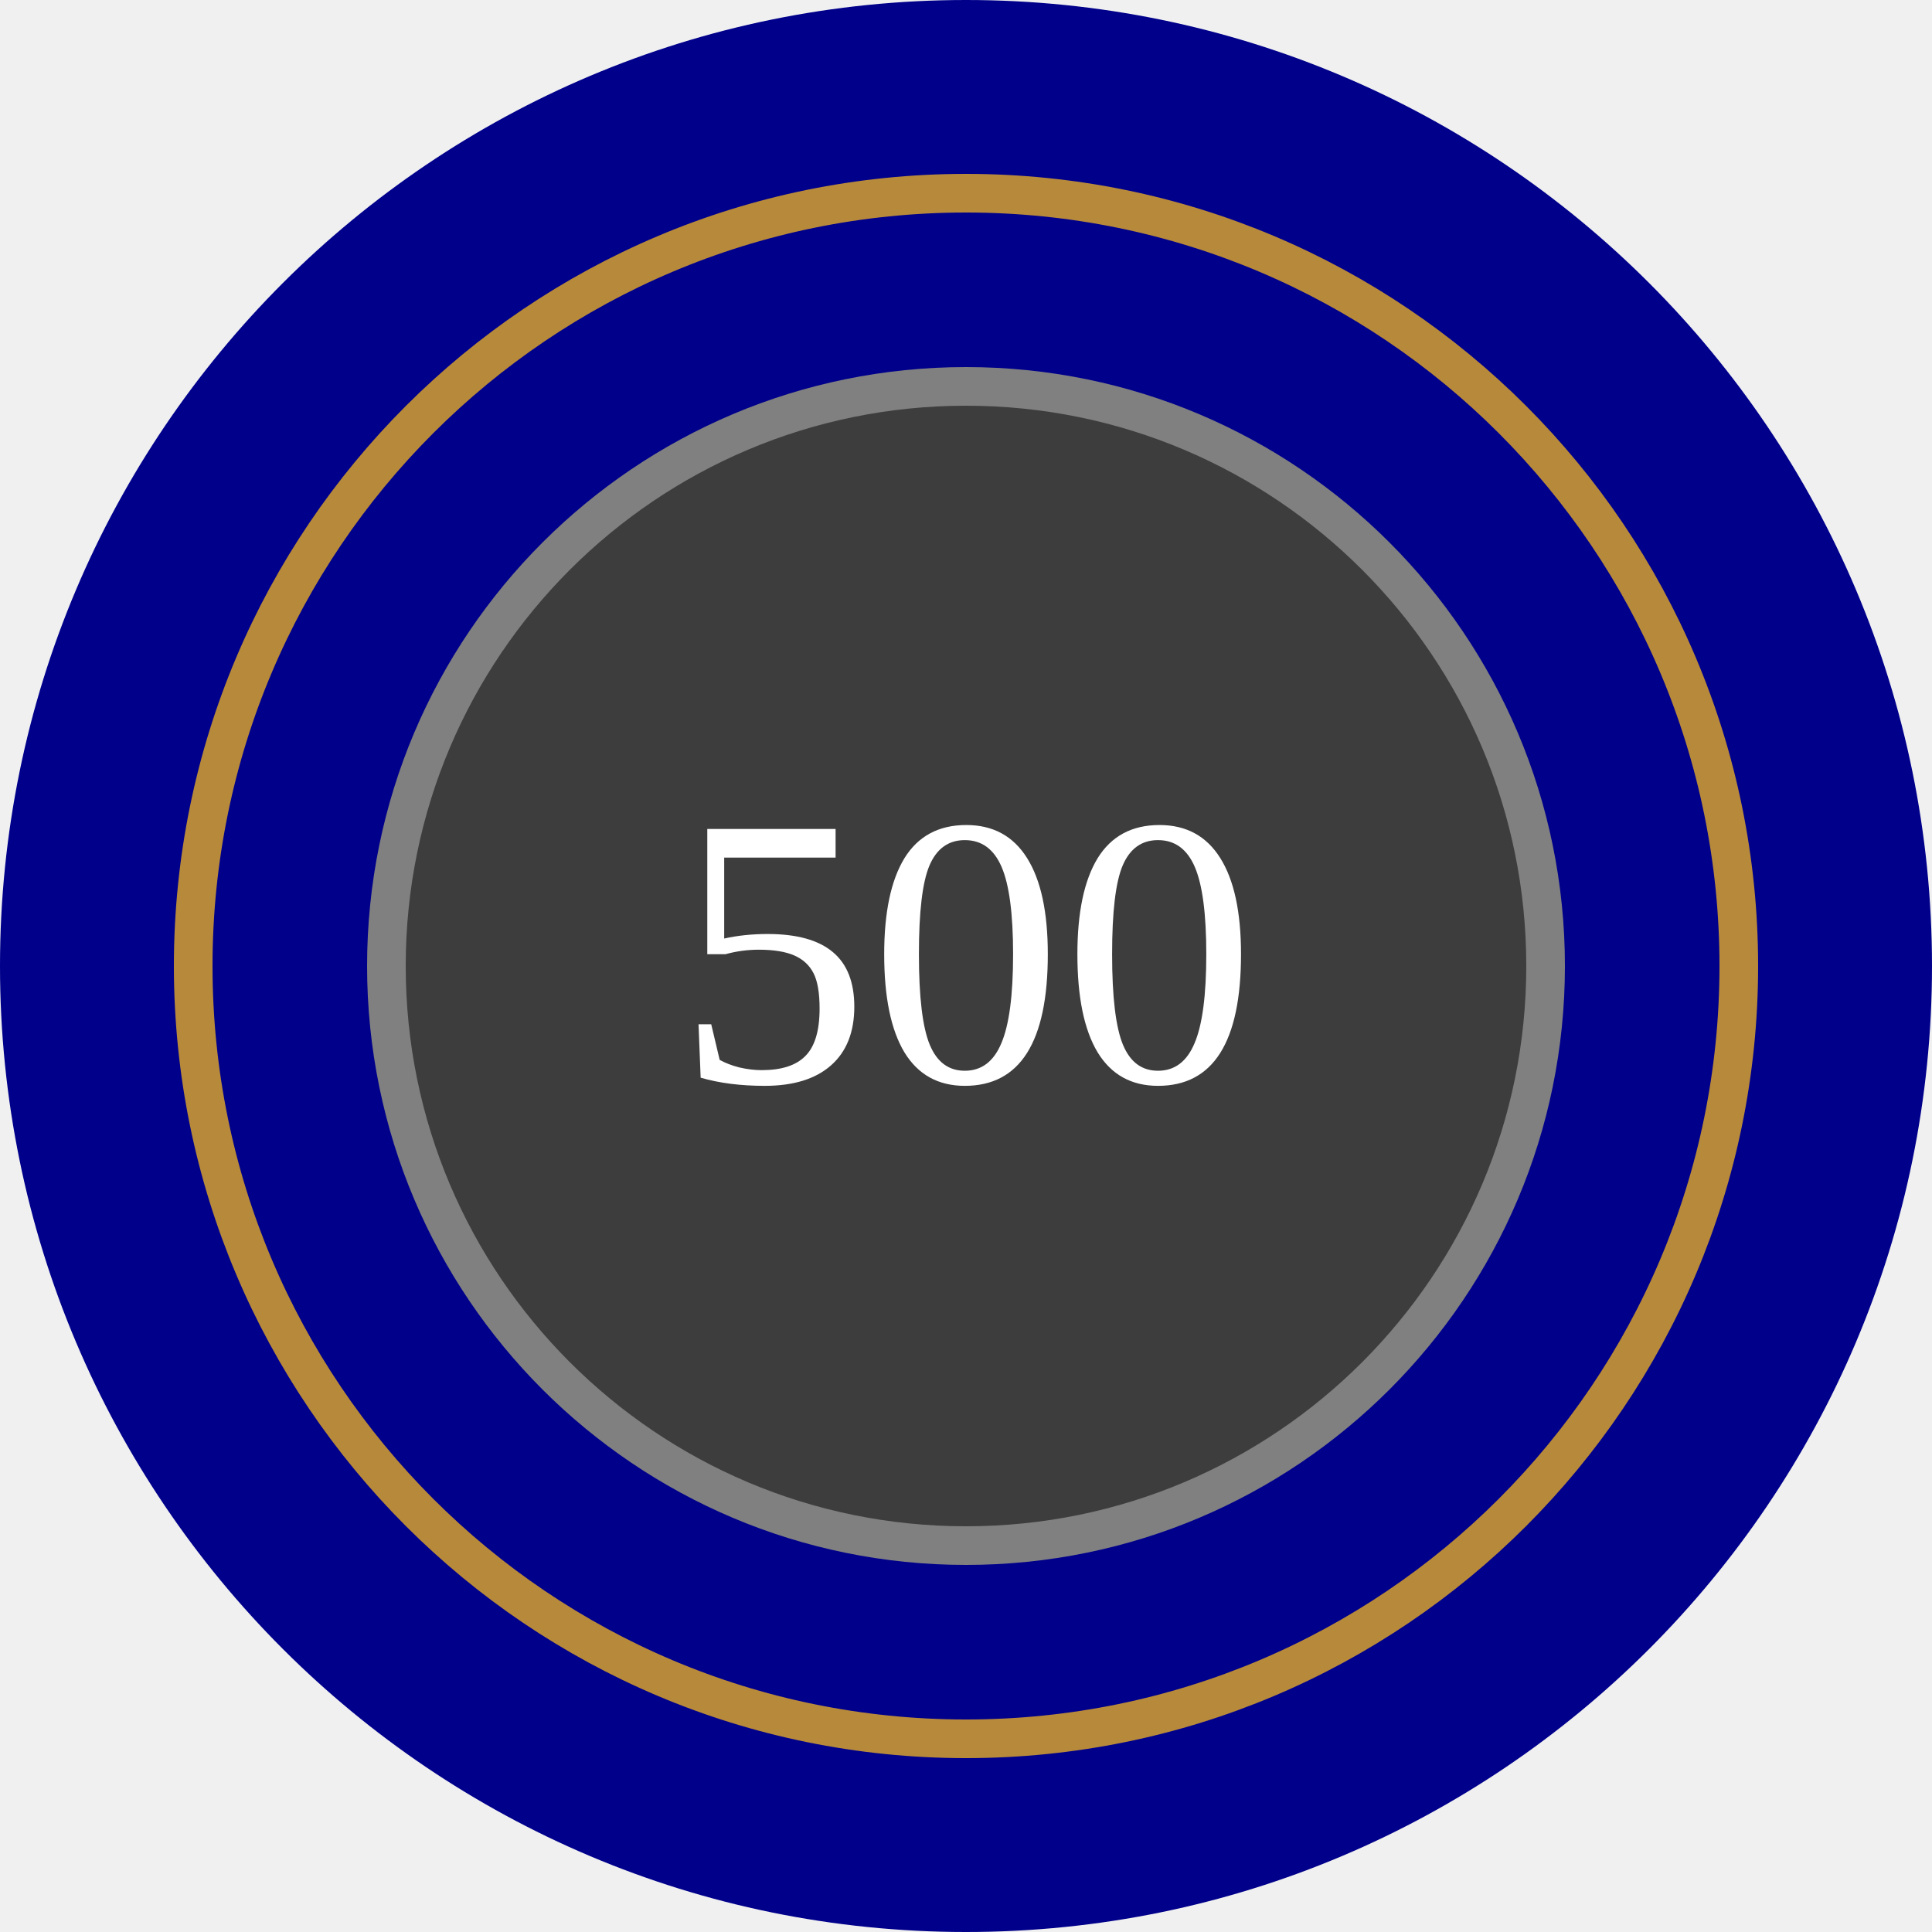
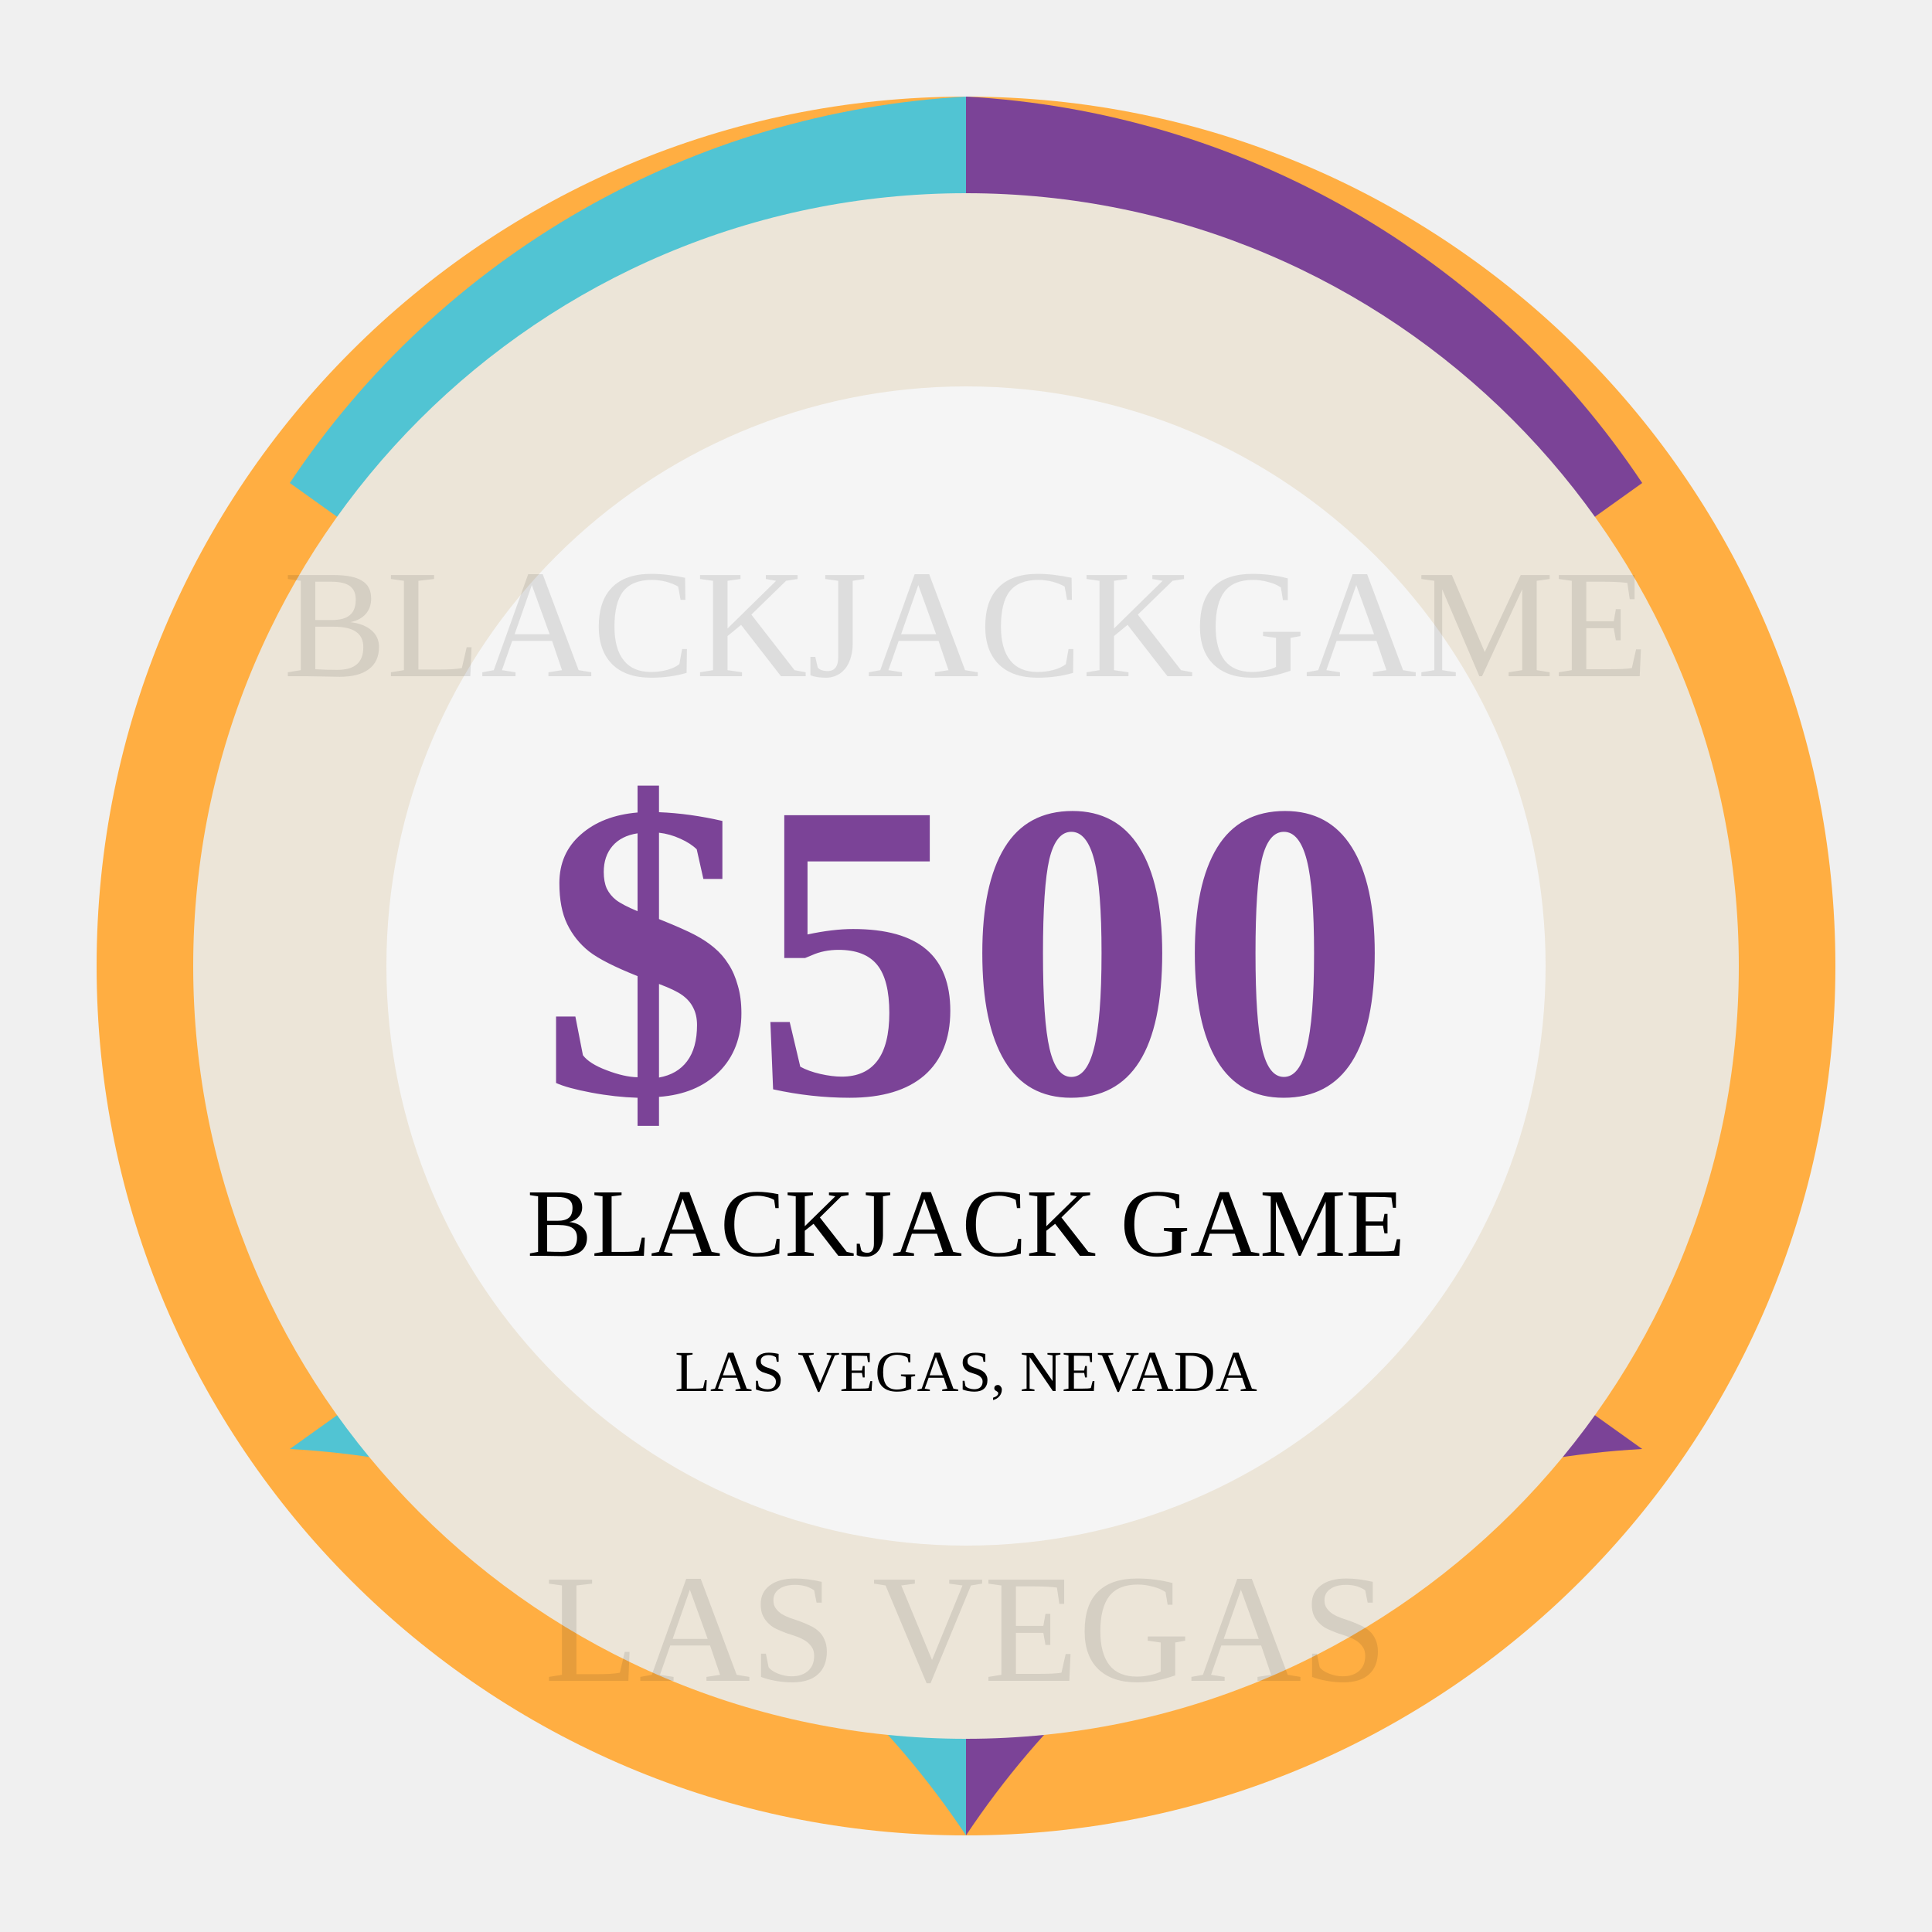
<svg xmlns="http://www.w3.org/2000/svg" width="100" height="100" viewBox="0 0 100 100">
-   <circle cx="50" cy="50" r="45" stroke="darkblue" stroke-width="10" fill="none" />
-   <circle cx="50" cy="50" r="40" stroke="#b7893a" stroke-width="2" fill="darkblue" />
-   <circle cx="50" cy="50" r="30" stroke="grey" stroke-width="2" fill="#3d3d3d" />
-   <text x="50%" y="50%" font-size="20" text-anchor="middle" fill="#fff" dy=".3em">500</text>
+   <circle cx="50" cy="50" r="45" fill="#ffae42" stroke="none" />
+   <path d="M50 5 A 45 45 0 0 1 85 25 L 50 50 Z" fill="#7b4397" />
+   <path d="M50 5 A 45 45 0 0 0 15 25 L 50 50 Z" fill="#51c4d3" />
+   <path d="M50 95 A 45 45 0 0 1 85 75 L 50 50 Z" fill="#7b4397" />
+   <path d="M50 95 A 45 45 0 0 0 15 75 L 50 50 Z" fill="#51c4d3" />
+   <circle cx="50" cy="50" r="40" fill="#ece5d8" />
+   <circle cx="50" cy="50" r="30" fill="#f5f5f5" />
+   <text x="50%" y="35%" font-size="8" text-anchor="middle" fill="rgba(0,0,0,0.1)">BLACKJACKGAME</text>
+   <text x="50%" y="87%" font-size="8" text-anchor="middle" fill="rgba(0,0,0,0.1)">LAS VEGAS</text>
+   <text x="50%" y="50%" font-size="22" text-anchor="middle" fill="#7b4397" font-weight="bold" dy=".3em">$500</text>
+   <text x="50%" y="65%" font-size="5" text-anchor="middle" fill="#000">BLACKJACK GAME</text>
+   <text x="50%" y="72%" font-size="3" text-anchor="middle" fill="#000">LAS VEGAS, NEVADA</text>
</svg>
